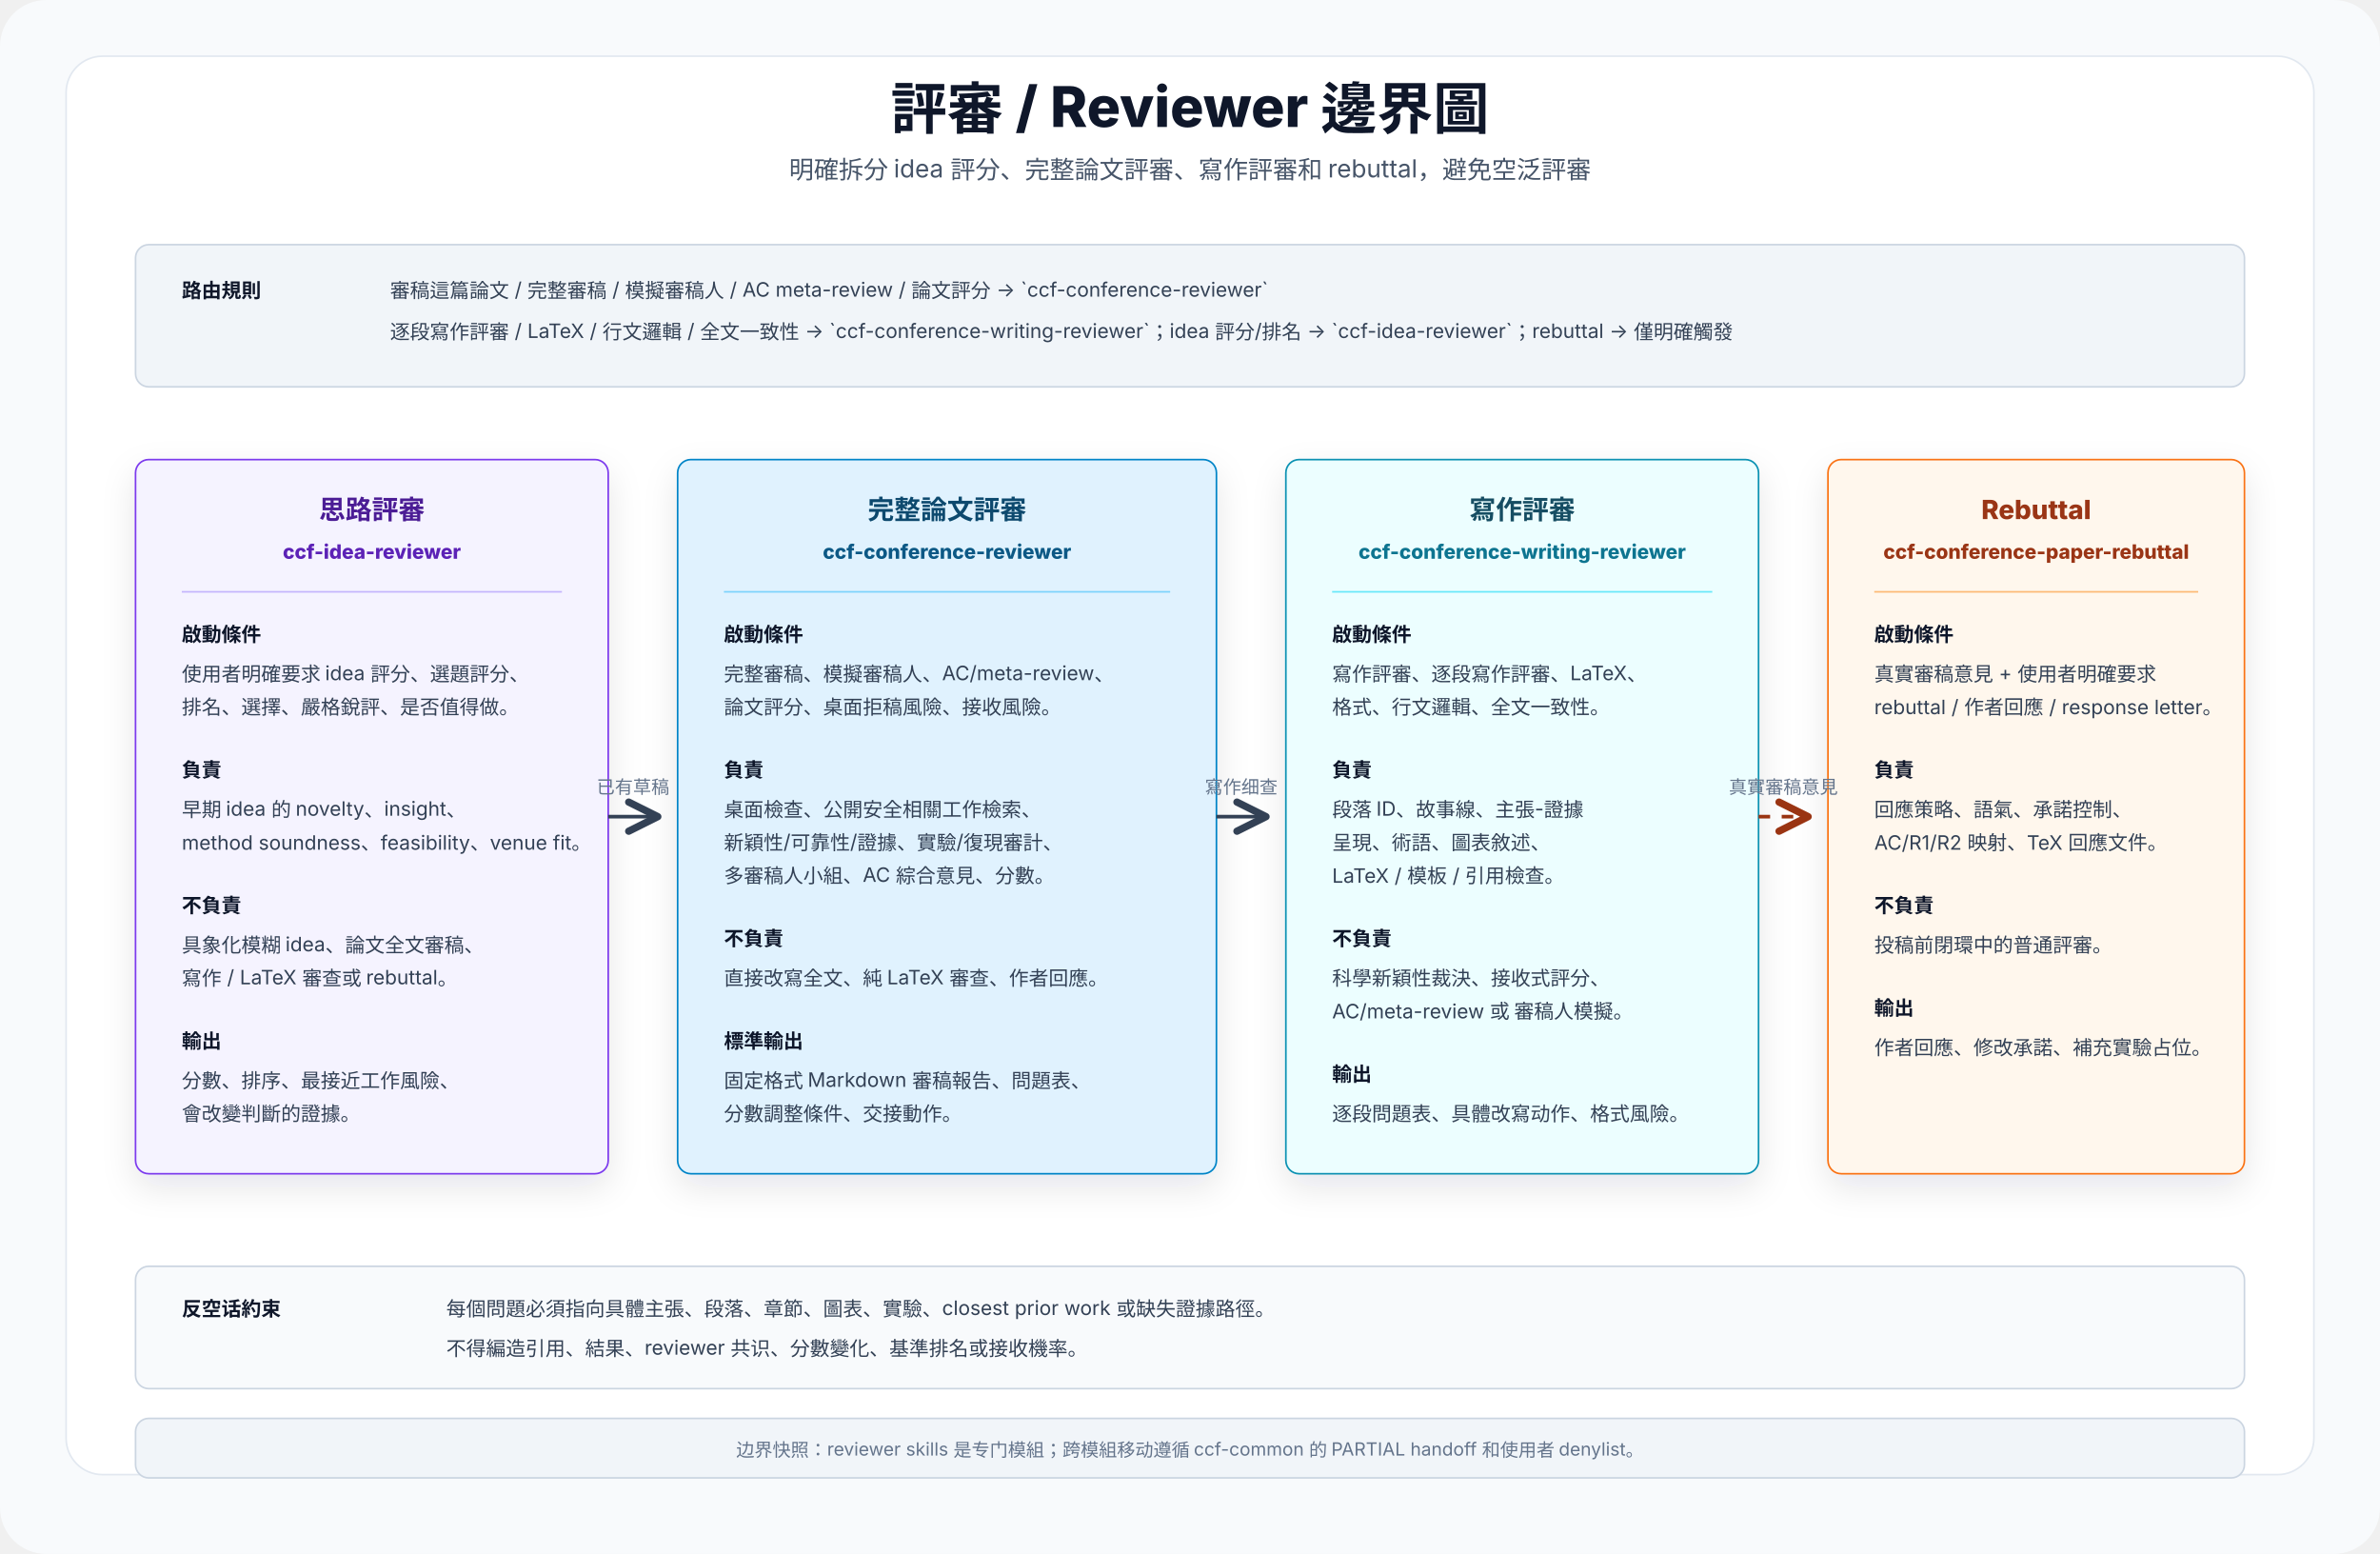
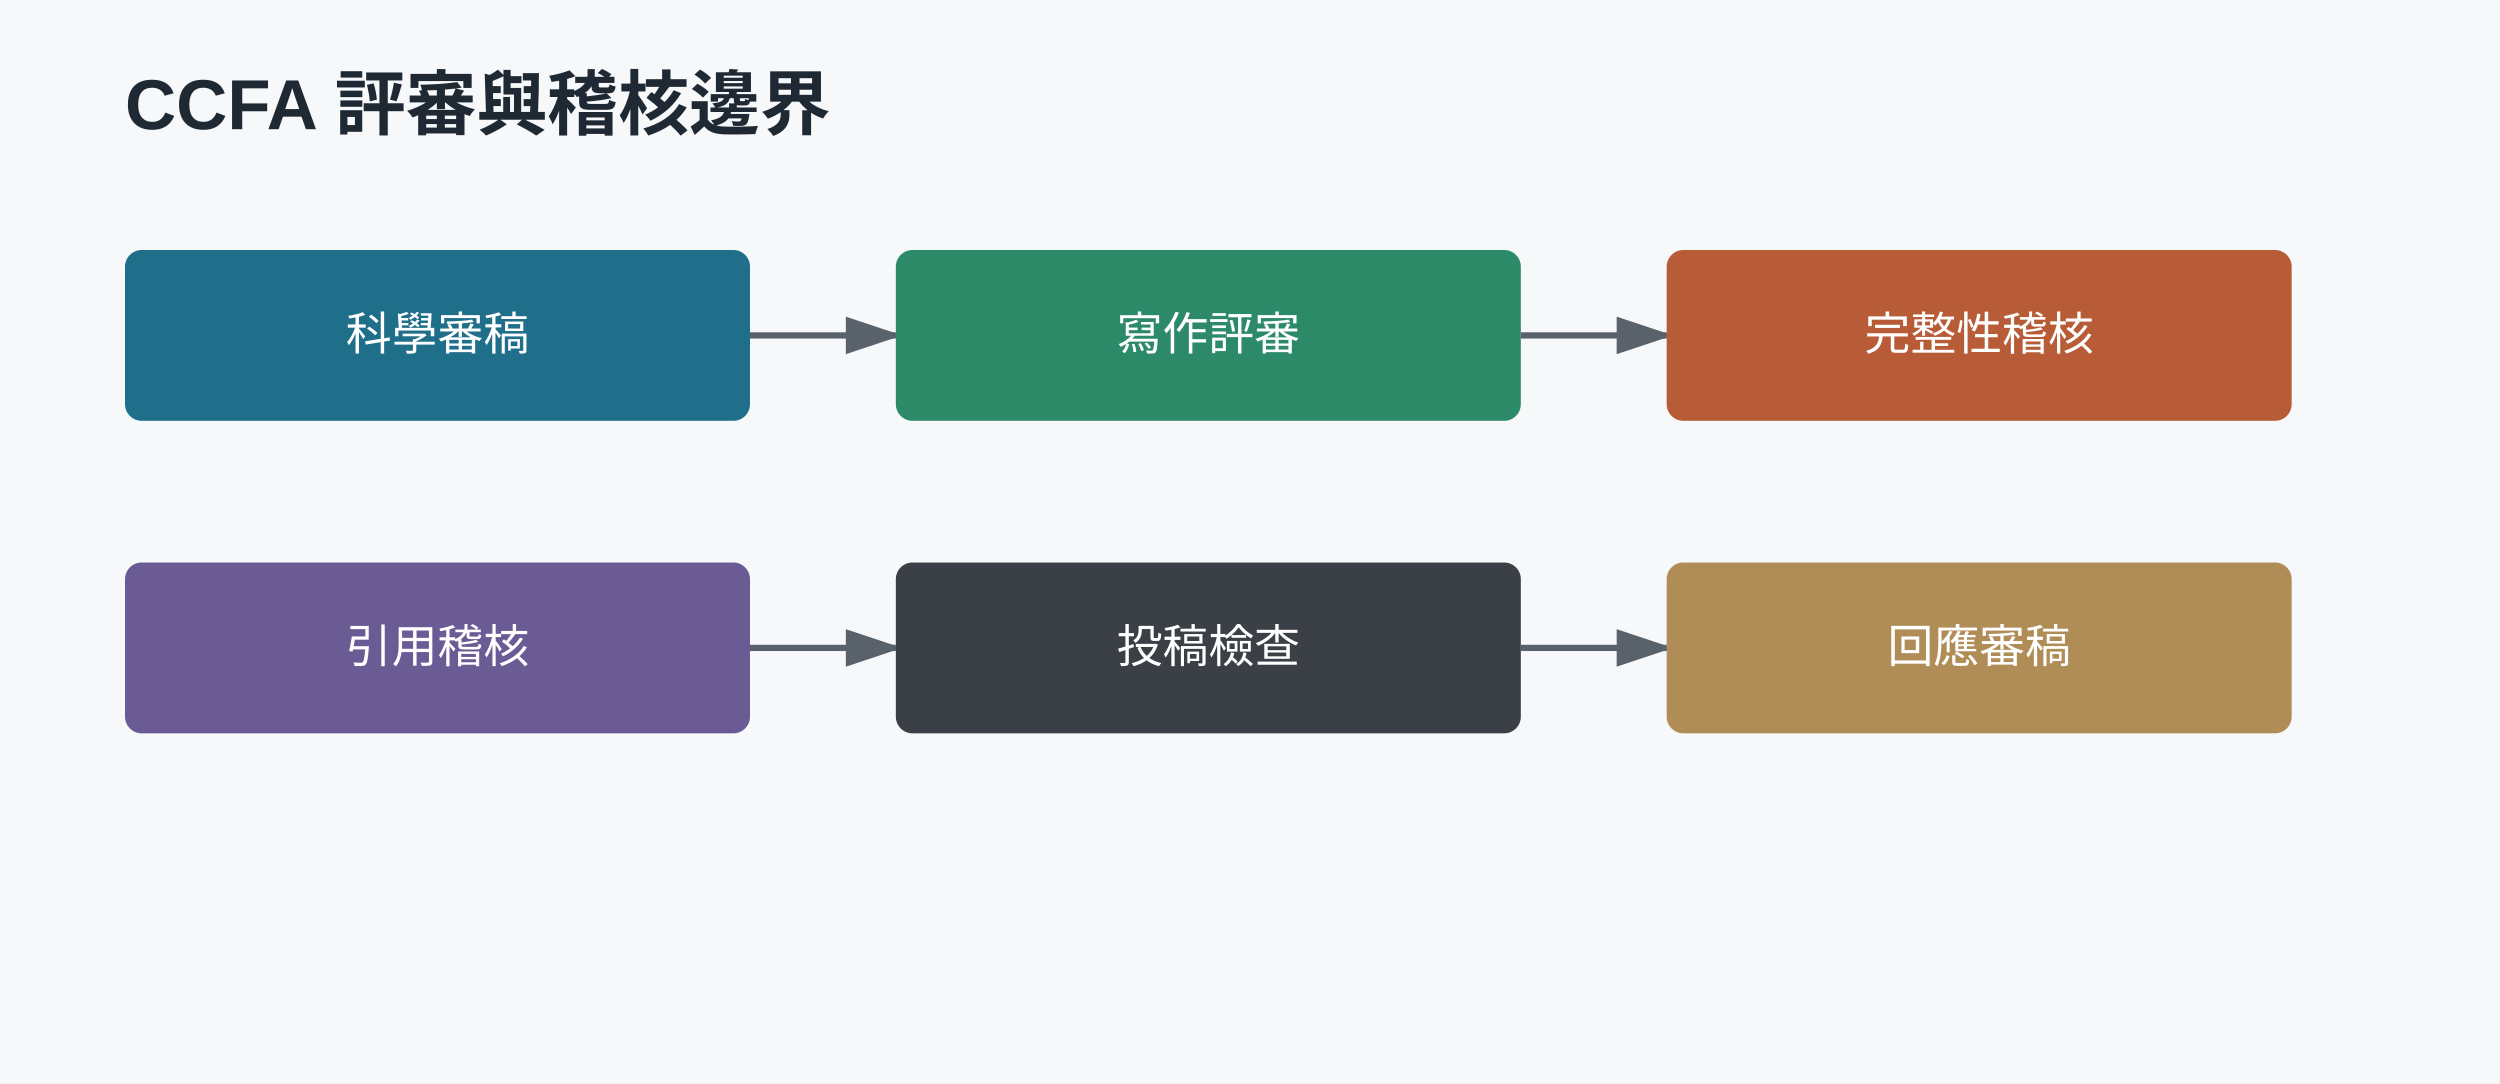
- <svg xmlns="http://www.w3.org/2000/svg" width="1440" height="940" viewBox="0 0 1440 940" fill="none" role="img" aria-labelledby="title desc">
+ <svg xmlns="http://www.w3.org/2000/svg" width="1200" height="520" viewBox="0 0 1200 520">
  <defs>
-     <filter id="shadow" x="-12%" y="-18%" width="124%" height="140%" color-interpolation-filters="sRGB">
-       <feDropShadow dx="0" dy="8" stdDeviation="10" flood-color="#0f172a" flood-opacity="0.1" />
-     </filter>
-     <marker id="arrow" markerWidth="12" markerHeight="12" refX="10" refY="6" orient="auto" markerUnits="strokeWidth">
-       <path d="M2 2L10 6L2 10" stroke="#334155" stroke-width="2" stroke-linecap="round" stroke-linejoin="round" />
+     <marker id="arrow" markerWidth="10" markerHeight="10" refX="8" refY="3" orient="auto">
+       <path d="M0,0 L0,6 L9,3 z" fill="#59616b" />
    </marker>
-     <marker id="arrowOrange" markerWidth="12" markerHeight="12" refX="10" refY="6" orient="auto" markerUnits="strokeWidth">
-       <path d="M2 2L10 6L2 10" stroke="#9a3412" stroke-width="2" stroke-linecap="round" stroke-linejoin="round" />
-     </marker>
-     <style>
-       .font{font-family:"Microsoft YaHei","Noto Sans SC","Inter","Segoe UI",Arial,sans-serif}
-       .title{font-size:34px;font-weight:800;fill:#0f172a}
-       .sub{font-size:15px;fill:#475569}
-       .h{font-size:16px;font-weight:800}
-       .b{font-size:12px;fill:#334155}
-       .s{font-size:11px;fill:#64748b}
-       .skill{font-size:12px;font-weight:800}
-       .label{font-size:12px;font-weight:800;fill:#0f172a}
-     </style>
  </defs>
-   <rect width="1440" height="940" rx="28" fill="#f8fafc" />
-   <rect x="40" y="34" width="1360" height="858" rx="22" fill="#ffffff" stroke="#e2e8f0" />
-   <text x="720" y="78" text-anchor="middle" class="font title">評審 / Reviewer 邊界圖</text>
-   <text x="720" y="108" text-anchor="middle" class="font sub">明確拆分 idea 評分、完整論文評審、寫作評審和 rebuttal，避免空泛評審</text>
-   <rect x="82" y="148" width="1276" height="86" rx="8" fill="#f1f5f9" stroke="#cbd5e1" />
-   <text x="110" y="180" class="font label">路由規則</text>
-   <text x="236" y="180" class="font b">審稿這篇論文 / 完整審稿 / 模擬審稿人 / AC meta-review / 論文評分 -&gt; `ccf-conference-reviewer`</text>
-   <text x="236" y="205" class="font b">逐段寫作評審 / LaTeX / 行文邏輯 / 全文一致性 -&gt; `ccf-conference-writing-reviewer`；idea 評分/排名 -&gt; `ccf-idea-reviewer`；rebuttal -&gt; 僅明確觸發</text>
-   <g filter="url(#shadow)">
-     <rect x="82" y="278" width="286" height="432" rx="8" fill="#f5f3ff" stroke="#7c3aed" />
-     <text x="225" y="314" text-anchor="middle" class="font h" fill="#4c1d95">思路評審</text>
-     <text x="225" y="338" text-anchor="middle" class="font skill" fill="#5b21b6">ccf-idea-reviewer</text>
-     <line x1="110" y1="358" x2="340" y2="358" stroke="#c4b5fd" />
-     <text x="110" y="388" class="font label">啟動條件</text>
-     <text x="110" y="412" class="font b">使用者明確要求 idea 評分、選題評分、</text>
-     <text x="110" y="432" class="font b">排名、選擇、嚴格銳評、是否值得做。</text>
-     <text x="110" y="470" class="font label">負責</text>
-     <text x="110" y="494" class="font b">早期 idea 的 novelty、insight、</text>
-     <text x="110" y="514" class="font b">method soundness、feasibility、venue fit。</text>
-     <text x="110" y="552" class="font label">不負責</text>
-     <text x="110" y="576" class="font b">具象化模糊 idea、論文全文審稿、</text>
-     <text x="110" y="596" class="font b">寫作 / LaTeX 審查或 rebuttal。</text>
-     <text x="110" y="634" class="font label">輸出</text>
-     <text x="110" y="658" class="font b">分數、排序、最接近工作風險、</text>
-     <text x="110" y="678" class="font b">會改變判斷的證據。</text>
-   </g>
-   <g filter="url(#shadow)">
-     <rect x="410" y="278" width="326" height="432" rx="8" fill="#e0f2fe" stroke="#0284c7" />
-     <text x="573" y="314" text-anchor="middle" class="font h" fill="#0c4a6e">完整論文評審</text>
-     <text x="573" y="338" text-anchor="middle" class="font skill" fill="#075985">ccf-conference-reviewer</text>
-     <line x1="438" y1="358" x2="708" y2="358" stroke="#7dd3fc" />
-     <text x="438" y="388" class="font label">啟動條件</text>
-     <text x="438" y="412" class="font b">完整審稿、模擬審稿人、AC/meta-review、</text>
-     <text x="438" y="432" class="font b">論文評分、桌面拒稿風險、接收風險。</text>
-     <text x="438" y="470" class="font label">負責</text>
-     <text x="438" y="494" class="font b">桌面檢查、公開安全相關工作檢索、</text>
-     <text x="438" y="514" class="font b">新穎性/可靠性/證據、實驗/復現審計、</text>
-     <text x="438" y="534" class="font b">多審稿人小組、AC 綜合意見、分數。</text>
-     <text x="438" y="572" class="font label">不負責</text>
-     <text x="438" y="596" class="font b">直接改寫全文、純 LaTeX 審查、作者回應。</text>
-     <text x="438" y="634" class="font label">標準輸出</text>
-     <text x="438" y="658" class="font b">固定格式 Markdown 審稿報告、問題表、</text>
-     <text x="438" y="678" class="font b">分數調整條件、交接動作。</text>
-   </g>
-   <g filter="url(#shadow)">
-     <rect x="778" y="278" width="286" height="432" rx="8" fill="#ecfeff" stroke="#0891b2" />
-     <text x="921" y="314" text-anchor="middle" class="font h" fill="#164e63">寫作評審</text>
-     <text x="921" y="338" text-anchor="middle" class="font skill" fill="#0e7490">ccf-conference-writing-reviewer</text>
-     <line x1="806" y1="358" x2="1036" y2="358" stroke="#67e8f9" />
-     <text x="806" y="388" class="font label">啟動條件</text>
-     <text x="806" y="412" class="font b">寫作評審、逐段寫作評審、LaTeX、</text>
-     <text x="806" y="432" class="font b">格式、行文邏輯、全文一致性。</text>
-     <text x="806" y="470" class="font label">負責</text>
-     <text x="806" y="494" class="font b">段落 ID、故事線、主張-證據</text>
-     <text x="806" y="514" class="font b">呈現、術語、圖表敘述、</text>
-     <text x="806" y="534" class="font b">LaTeX / 模板 / 引用檢查。</text>
-     <text x="806" y="572" class="font label">不負責</text>
-     <text x="806" y="596" class="font b">科學新穎性裁決、接收式評分、</text>
-     <text x="806" y="616" class="font b">AC/meta-review 或 審稿人模擬。</text>
-     <text x="806" y="654" class="font label">輸出</text>
-     <text x="806" y="678" class="font b">逐段問題表、具體改寫动作、格式風險。</text>
-   </g>
-   <g filter="url(#shadow)">
-     <rect x="1106" y="278" width="252" height="432" rx="8" fill="#fff7ed" stroke="#f97316" />
-     <text x="1232" y="314" text-anchor="middle" class="font h" fill="#9a3412">Rebuttal</text>
-     <text x="1232" y="338" text-anchor="middle" class="font skill" fill="#9a3412">ccf-conference-paper-rebuttal</text>
-     <line x1="1134" y1="358" x2="1330" y2="358" stroke="#fdba74" />
-     <text x="1134" y="388" class="font label">啟動條件</text>
-     <text x="1134" y="412" class="font b">真實審稿意見 + 使用者明確要求</text>
-     <text x="1134" y="432" class="font b">rebuttal / 作者回應 / response letter。</text>
-     <text x="1134" y="470" class="font label">負責</text>
-     <text x="1134" y="494" class="font b">回應策略、語氣、承諾控制、</text>
-     <text x="1134" y="514" class="font b">AC/R1/R2 映射、TeX 回應文件。</text>
-     <text x="1134" y="552" class="font label">不負責</text>
-     <text x="1134" y="576" class="font b">投稿前閉環中的普通評審。</text>
-     <text x="1134" y="614" class="font label">輸出</text>
-     <text x="1134" y="638" class="font b">作者回應、修改承諾、補充實驗占位。</text>
-   </g>
-   <path d="M368 494H398" stroke="#334155" stroke-width="2.2" marker-end="url(#arrow)" />
-   <text x="383" y="480" text-anchor="middle" class="font s">已有草稿</text>
-   <path d="M736 494H766" stroke="#334155" stroke-width="2.2" marker-end="url(#arrow)" />
-   <text x="751" y="480" text-anchor="middle" class="font s">寫作细查</text>
-   <path d="M1064 494H1094" stroke="#9a3412" stroke-width="2.2" stroke-dasharray="7 7" marker-end="url(#arrowOrange)" />
-   <text x="1079" y="480" text-anchor="middle" class="font s" fill="#9a3412">真實審稿意見</text>
-   <rect x="82" y="766" width="1276" height="74" rx="8" fill="#f8fafc" stroke="#cbd5e1" />
-   <text x="110" y="796" class="font label">反空话約束</text>
-   <text x="270" y="796" class="font b">每個問題必須指向具體主張、段落、章節、圖表、實驗、closest prior work 或缺失證據路徑。</text>
-   <text x="270" y="820" class="font b">不得編造引用、結果、reviewer 共识、分數變化、基準排名或接收機率。</text>
-   <rect x="82" y="858" width="1276" height="36" rx="8" fill="#f1f5f9" stroke="#cbd5e1" />
-   <text x="720" y="881" text-anchor="middle" class="font s">边界快照：reviewer skills 是专门模組；跨模組移动遵循 ccf-common 的 PARTIAL handoff 和使用者 denylist。</text>
+   <rect width="1200" height="520" fill="#f7f8fa" />
+   <text x="60" y="62" font-family="Arial, sans-serif" font-size="34" font-weight="700" fill="#1f2933">CCFA 評審與稽核邊界</text>
+   <rect x="60" y="120" width="300" height="82" rx="8" fill="#1F6F8B" />
+   <text x="210" y="168" text-anchor="middle" font-family="Arial, sans-serif" font-size="22" fill="#ffffff">科學審稿</text>
+   <line x1="360" y1="161" x2="430" y2="161" stroke="#59616b" stroke-width="3" marker-end="url(#arrow)" />
+   <rect x="430" y="120" width="300" height="82" rx="8" fill="#2D8A68" />
+   <text x="580" y="168" text-anchor="middle" font-family="Arial, sans-serif" font-size="22" fill="#ffffff">寫作評審</text>
+   <line x1="730" y1="161" x2="800" y2="161" stroke="#59616b" stroke-width="3" marker-end="url(#arrow)" />
+   <rect x="800" y="120" width="300" height="82" rx="8" fill="#B85C38" />
+   <text x="950" y="168" text-anchor="middle" font-family="Arial, sans-serif" font-size="22" fill="#ffffff">完整性稽核</text>
+   <rect x="60" y="270" width="300" height="82" rx="8" fill="#6B5B95" />
+   <text x="210" y="318" text-anchor="middle" font-family="Arial, sans-serif" font-size="22" fill="#ffffff">引用稽核</text>
+   <line x1="360" y1="311" x2="430" y2="311" stroke="#59616b" stroke-width="3" marker-end="url(#arrow)" />
+   <rect x="430" y="270" width="300" height="82" rx="8" fill="#3B3F46" />
+   <text x="580" y="318" text-anchor="middle" font-family="Arial, sans-serif" font-size="22" fill="#ffffff">投稿檢查</text>
+   <line x1="730" y1="311" x2="800" y2="311" stroke="#59616b" stroke-width="3" marker-end="url(#arrow)" />
+   <rect x="800" y="270" width="300" height="82" rx="8" fill="#B08D57" />
+   <text x="950" y="318" text-anchor="middle" font-family="Arial, sans-serif" font-size="22" fill="#ffffff">回應審稿</text>
</svg>
